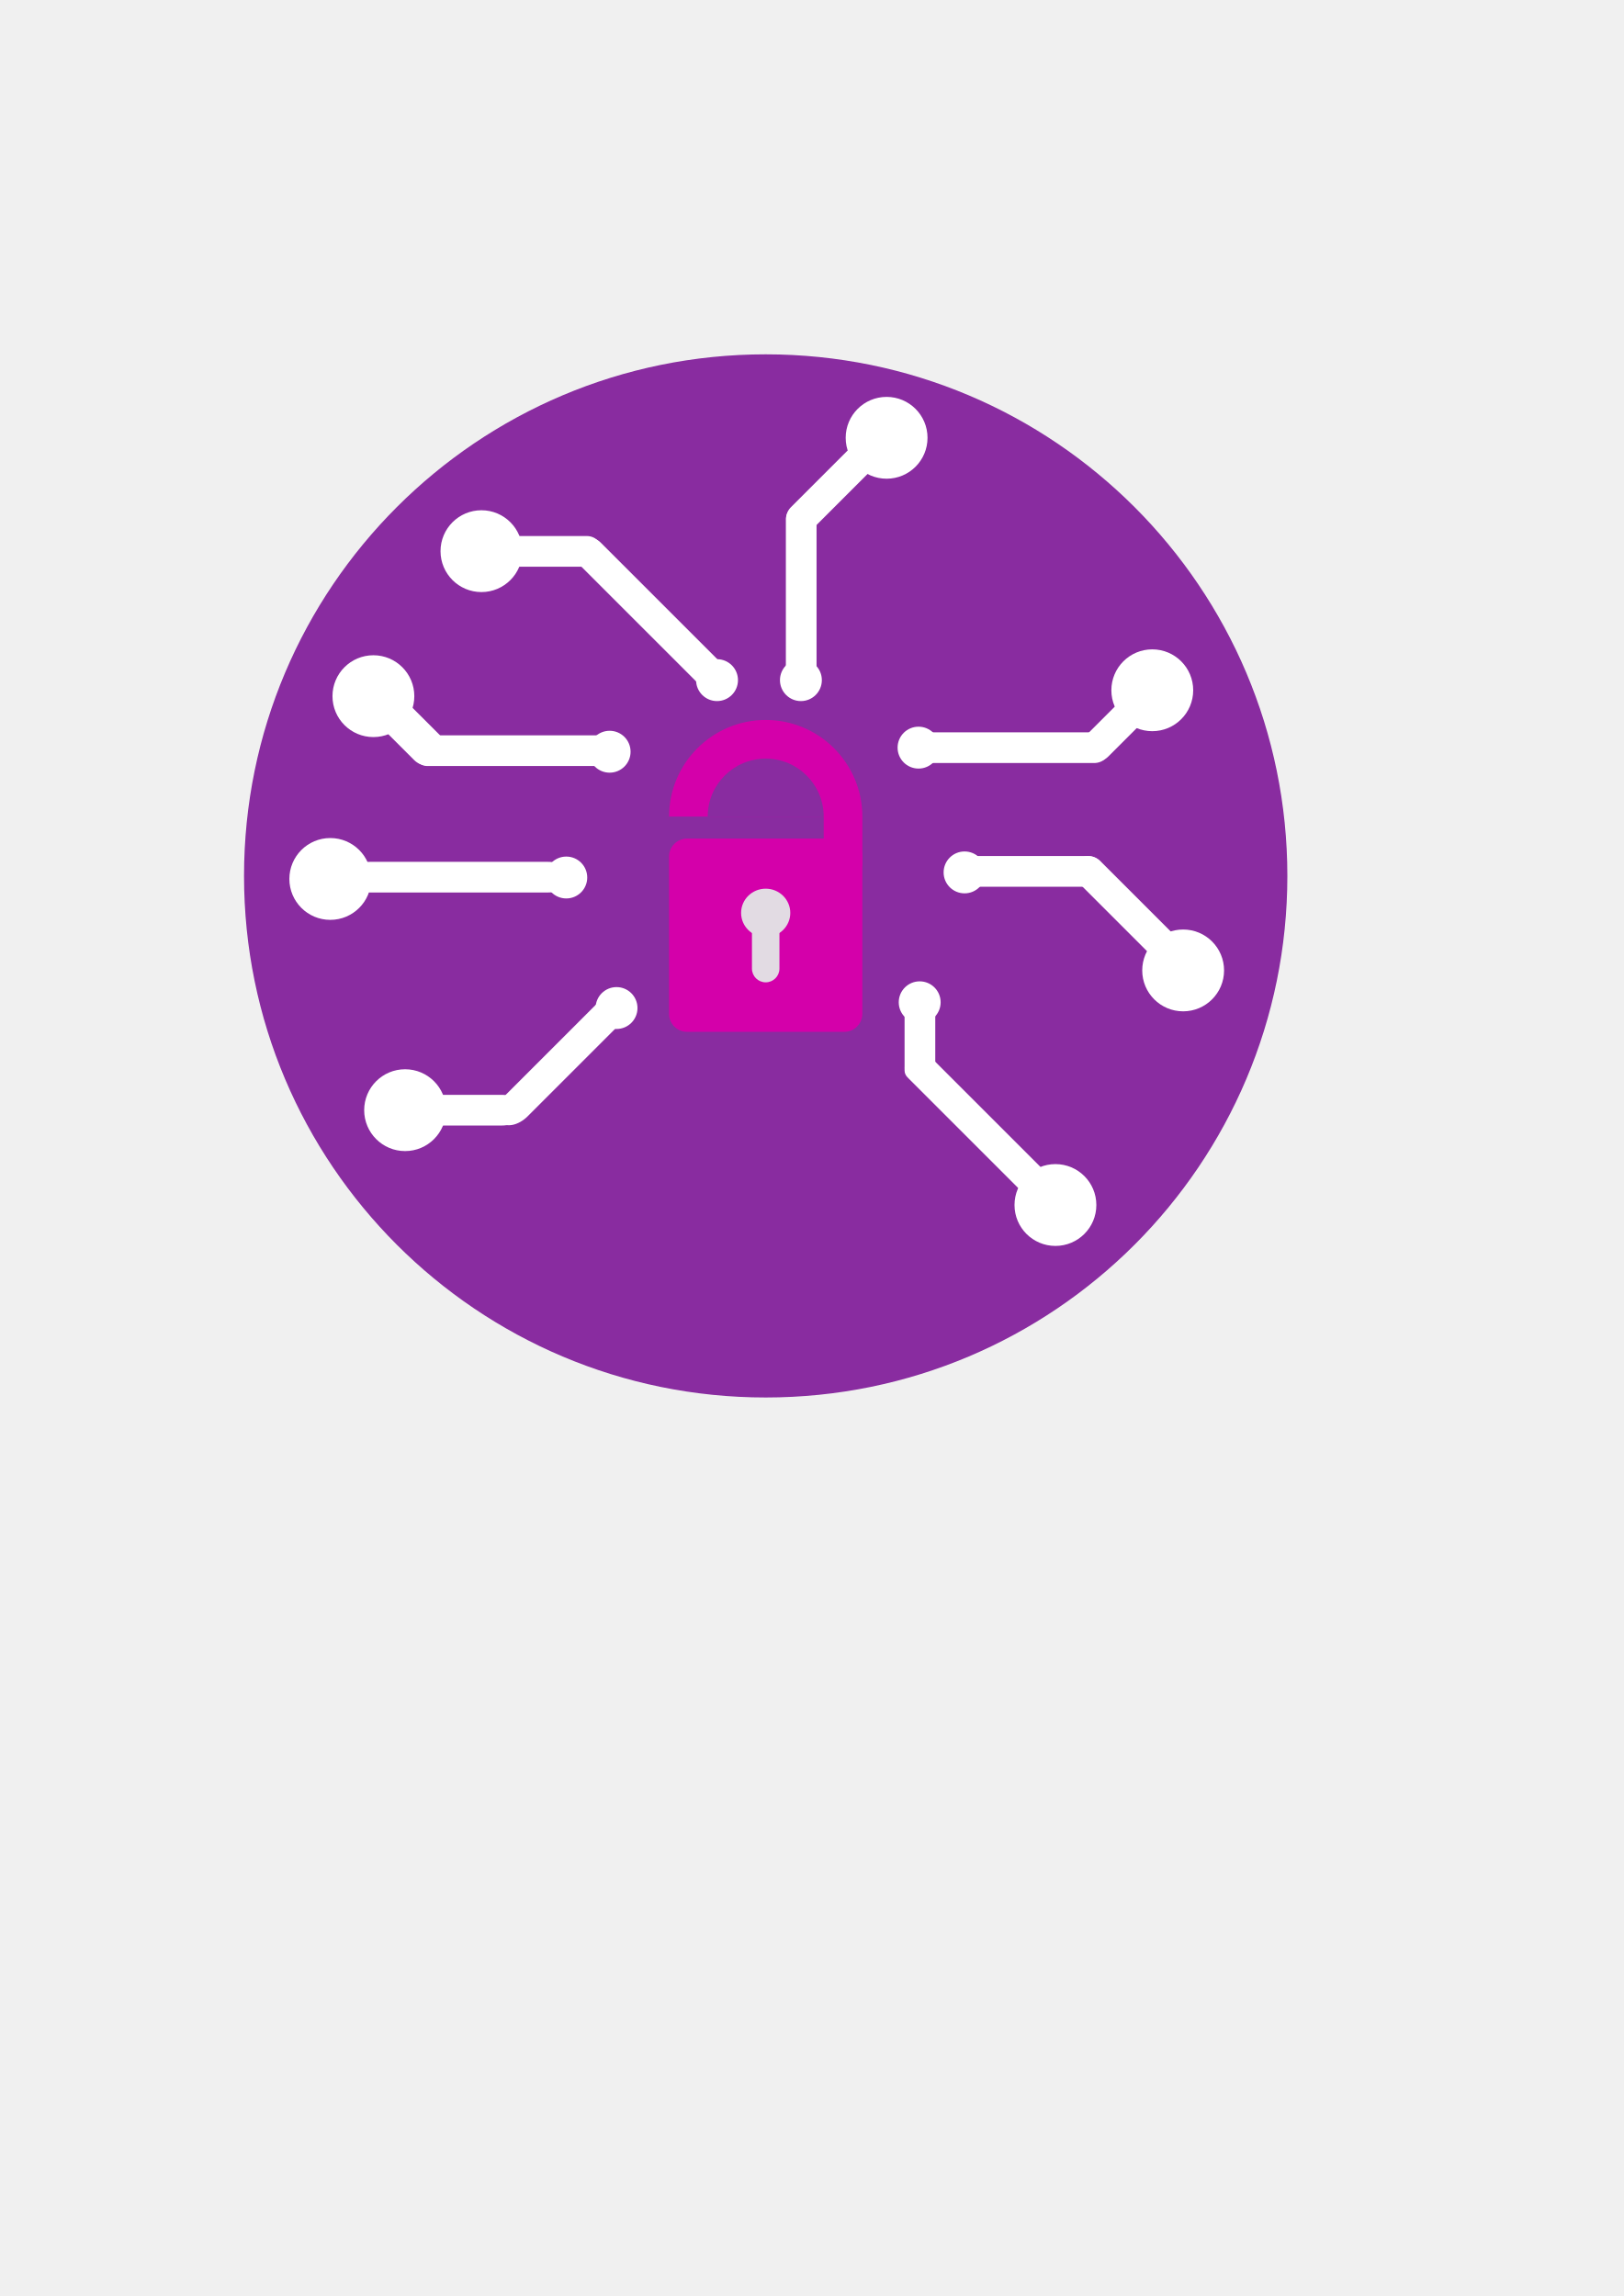
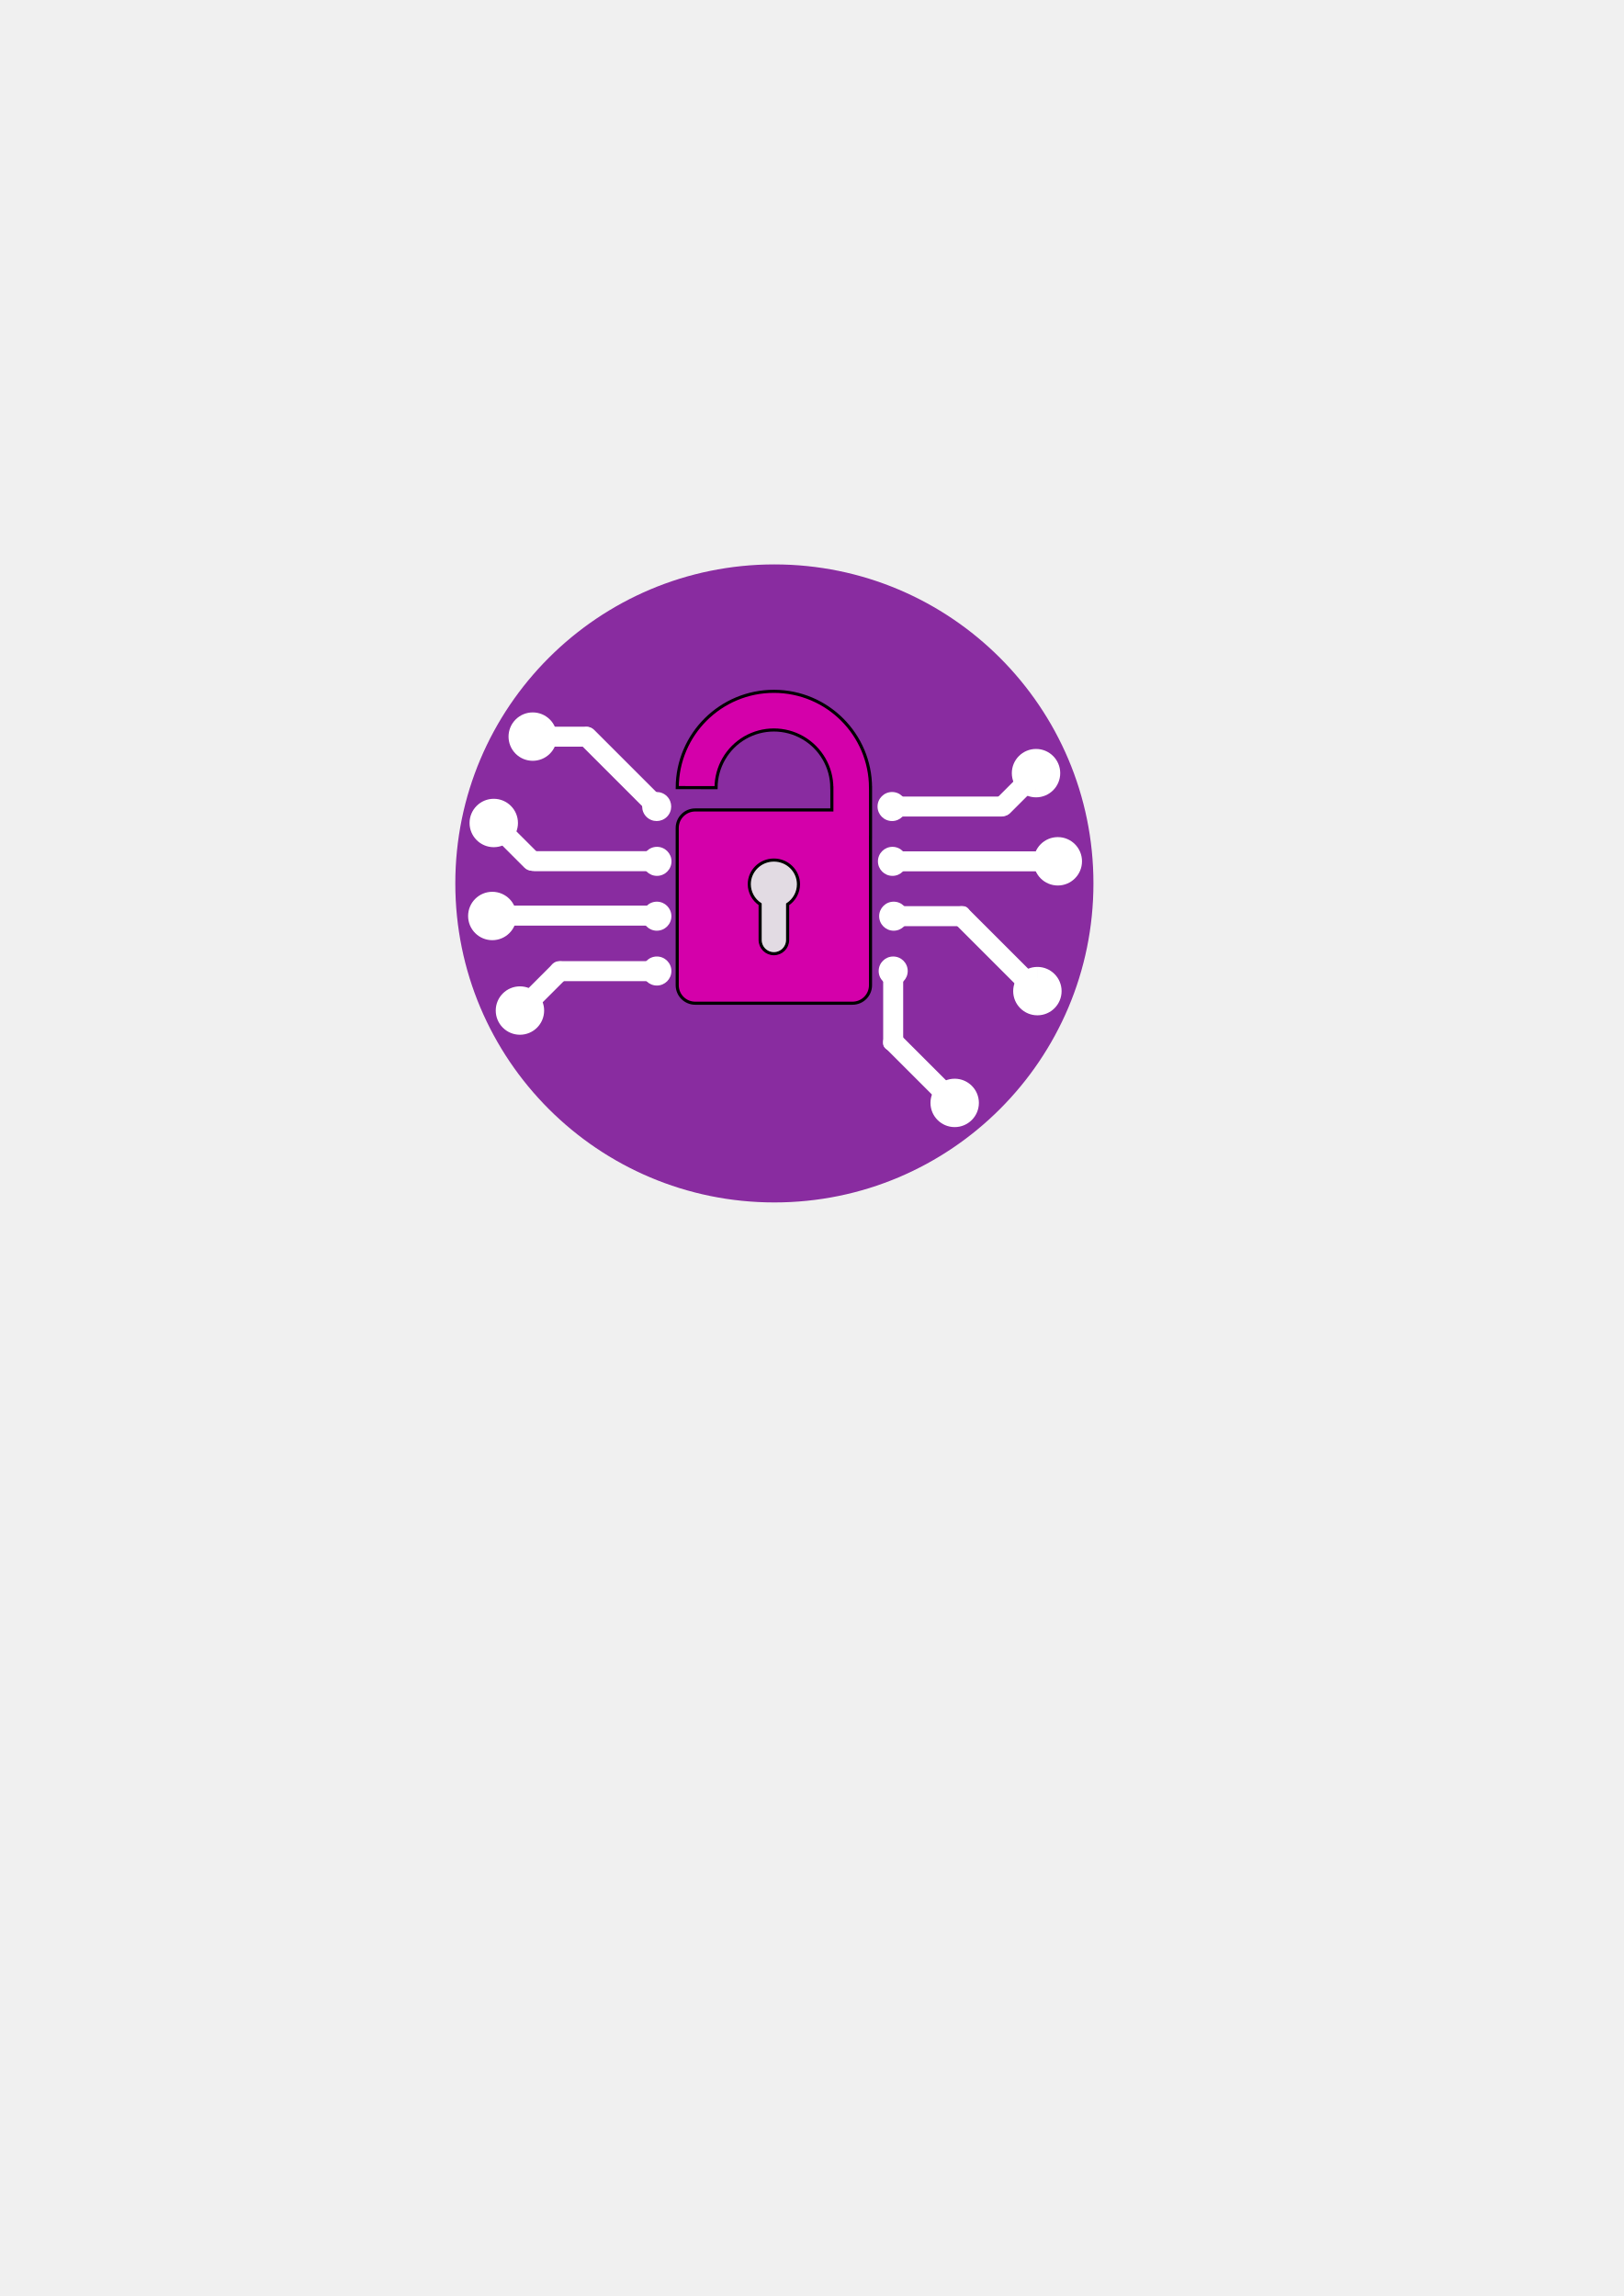
- <svg xmlns="http://www.w3.org/2000/svg" xmlns:ns1="http://www.openswatchbook.org/uri/2009/osb" width="210mm" height="297mm" viewBox="0 0 210 297" version="1.1" id="svg8">
+ <svg xmlns="http://www.w3.org/2000/svg" xmlns:ns1="http://www.openswatchbook.org/uri/2009/osb" id="svg8" version="1.1" viewBox="0 0 210 297" height="297mm" width="210mm">
  <defs id="defs2">
-     <linearGradient id="linearGradient6169" ns1:paint="solid">
-       <stop style="stop-color:#000000;stop-opacity:1;" offset="0" id="stop6167" />
+     <linearGradient ns1:paint="solid" id="linearGradient6169">
+       <stop id="stop6167" offset="0" style="stop-color:#000000;stop-opacity:1;" />
    </linearGradient>
  </defs>
-   <g id="layer1" style="display:inline">
-     <circle id="path3719" cx="99.03" cy="113.304" style="fill:#892ca0;stroke-width:0.265" r="67.469" />
-     <rect style="opacity:1;fill:#ffffff;fill-opacity:1;stroke-width:0.302" id="rect6353" width="13.097" height="4.63" x="96.635" y="27.015" ry="2.315" transform="rotate(45)" />
-     <rect style="opacity:1;fill:#ffffff;fill-opacity:1;stroke-width:0.257" id="rect6368" width="18.785" height="3.969" x="123.99" y="110.733" ry="2.105" />
-     <rect style="opacity:1;fill:#ffffff;fill-opacity:1;stroke-width:0.326" id="rect6370" width="20.472" height="3.969" x="177.277" y="-21.867" ry="2.105" transform="rotate(45)" />
-     <rect style="opacity:1;fill:#ffffff;fill-opacity:1;stroke-width:0.265" id="rect6378" width="15.743" height="3.969" x="23.894" y="118.726" ry="2.051" transform="rotate(-45)" />
-     <rect style="opacity:1;fill:#ffffff;fill-opacity:1;stroke-width:0.265" id="rect6380" width="3.969" height="23.68" x="101.639" y="65.233" ry="1.984" />
+   <g style="display:inline" id="layer1">
+     <circle id="path3719-1" cx="100.153" cy="114.276" style="display:inline;fill:#892ca0;stroke-width:0.144" r="36.761" />
+     <circle r="41.266" style="fill:#892ca0;stroke-width:0.162" cy="114.276" cx="100.153" id="path3719" />
+     <path id="path3613" d="m 134.616,99.393 -0.015,-0.014 c -0.503,-0.503 -1.312,-0.503 -1.815,0 l -3.972,3.972 c -0.503,0.503 -0.503,1.312 0,1.815 l 0.015,0.015 c 0.503,0.503 1.312,0.503 1.815,-1e-5 l 3.972,-3.972 c 0.503,-0.503 0.503,-1.312 0,-1.815 z" style="display:inline;fill:#ffffff;fill-opacity:1;stroke:none;stroke-width:0.083;stroke-linecap:butt;stroke-linejoin:round;stroke-miterlimit:4;stroke-dasharray:none;stroke-opacity:1" />
+     <path id="path3611" d="m 130.907,104.332 c 0,-0.717 -0.638,-1.293 -1.43,-1.293 h -14.212 c -0.793,0 -1.431,0.577 -1.431,1.293 0,0.716 0.638,1.293 1.431,1.293 h 14.212 c 0.792,0 1.43,-0.577 1.43,-1.293 z" style="display:inline;fill:#ffffff;fill-opacity:1;stroke:none;stroke-width:0.083;stroke-linecap:butt;stroke-linejoin:round;stroke-miterlimit:4;stroke-dasharray:none;stroke-opacity:1" />
+     <path d="m 115.375,105.58 a 1.252,1.252 0 0 0 1.252,-1.252 1.252,1.252 0 0 0 -1.252,-1.252 1.252,1.252 0 0 0 -1.252,1.252 1.252,1.252 0 0 0 1.252,1.252 l 2.3e-4,-1.252 z m 0,0.626 a 1.878,1.878 0 0 0 1.878,-1.878 1.878,1.878 0 0 0 -1.878,-1.878 1.878,1.878 0 0 0 -1.878,1.878 1.878,1.878 0 0 0 1.877,1.878 l 3.2e-4,-1.878 z" style="display:inline;fill:#ffffff;fill-opacity:1;stroke:none;stroke-width:0.083;stroke-linecap:butt;stroke-linejoin:round;stroke-miterlimit:4;stroke-dasharray:none;stroke-opacity:1" id="path3607" />
+     <path id="path3605" d="m 133.994,103.141 a 3.13,3.13 0 0 0 3.129,-3.13 3.13,3.13 0 0 0 -3.129,-3.13 3.13,3.13 0 0 0 -3.13,3.129 3.13,3.13 0 0 0 3.129,3.13 l 7.4e-4,-3.13 z" style="display:inline;fill:#ffffff;fill-opacity:1;stroke:none;stroke-width:0.083;stroke-linecap:butt;stroke-linejoin:round;stroke-miterlimit:4;stroke-dasharray:none;stroke-opacity:1" />
+     <path id="path3173-0-2" d="m 133.994,101.263 a 1.252,1.252 0 0 0 1.252,-1.252 1.252,1.252 0 0 0 -1.252,-1.252 1.252,1.252 0 0 0 -1.252,1.252 1.252,1.252 0 0 0 1.252,1.252 l 3.3e-4,-1.252 z" style="display:inline;fill:#ffffff;fill-opacity:1;stroke:none;stroke-width:0.083;stroke-linecap:butt;stroke-linejoin:round;stroke-miterlimit:4;stroke-dasharray:none;stroke-opacity:1" />
+     <path id="path3583" d="m 71.088,125.614 v 0.021 c 0,0.711 0.554,1.283 1.242,1.283 h 12.335 c 0.688,0 1.242,-0.572 1.242,-1.283 v -0.021 c 0,-0.711 -0.554,-1.283 -1.242,-1.283 H 72.329 c -0.688,0 -1.242,0.573 -1.242,1.283 z" style="display:inline;fill:#ffffff;fill-opacity:1;stroke:none;stroke-width:0.083;stroke-linecap:butt;stroke-linejoin:round;stroke-miterlimit:4;stroke-dasharray:none;stroke-opacity:1" />
+     <path id="path3581" d="m 66.386,131.603 0.014,0.015 c 0.503,0.503 1.391,0.424 1.992,-0.177 l 4.747,-4.747 c 0.601,-0.601 0.68,-1.489 0.177,-1.992 l -0.014,-0.015 c -0.503,-0.503 -1.391,-0.424 -1.992,0.177 l -4.747,4.747 c -0.601,0.601 -0.68,1.489 -0.177,1.992 z" style="display:inline;fill:#ffffff;fill-opacity:1;stroke:none;stroke-width:0.105;stroke-linecap:butt;stroke-linejoin:round;stroke-miterlimit:4;stroke-dasharray:none;stroke-opacity:1" />
+     <path d="m 84.955,123.729 a 1.878,1.878 0 0 0 -1.878,1.878 1.878,1.878 0 0 0 1.878,1.878 1.878,1.878 0 0 0 1.878,-1.878 1.878,1.878 0 0 0 -1.877,-1.878 l -3.38e-4,1.878 z m 0,0.626 a 1.252,1.252 0 0 0 -1.252,1.252 1.252,1.252 0 0 0 1.252,1.252 1.252,1.252 0 0 0 1.252,-1.251 1.252,1.252 0 0 0 -1.252,-1.252 l -2.38e-4,1.252 z" style="display:inline;fill:#ffffff;fill-opacity:1;stroke:none;stroke-width:0.083;stroke-linecap:butt;stroke-linejoin:round;stroke-miterlimit:4;stroke-dasharray:none;stroke-opacity:1" id="path3579" />
+     <path id="path3577" d="m 67.246,127.591 a 3.13,3.13 0 0 0 -3.13,3.129 3.13,3.13 0 0 0 3.129,3.13 3.13,3.13 0 0 0 3.13,-3.129 3.13,3.13 0 0 0 -3.129,-3.13 l -6.04e-4,3.13 z" style="display:inline;fill:#ffffff;fill-opacity:1;stroke:none;stroke-width:0.083;stroke-linecap:butt;stroke-linejoin:round;stroke-miterlimit:4;stroke-dasharray:none;stroke-opacity:1" />
+     <path id="path3173-0-2-0" d="m 67.246,129.469 a 1.252,1.252 0 0 0 -1.252,1.252 1.252,1.252 0 0 0 1.252,1.252 1.252,1.252 0 0 0 1.252,-1.252 1.252,1.252 0 0 0 -1.252,-1.252 l -2.59e-4,1.252 z" style="display:inline;fill:#ffffff;fill-opacity:1;stroke:none;stroke-width:0.083;stroke-linecap:butt;stroke-linejoin:round;stroke-miterlimit:4;stroke-dasharray:none;stroke-opacity:1" />
+     <path id="path3304" d="m 125.56,118.503 v 0.02 c 0,0.711 -0.428,1.283 -0.961,1.283 h -9.544 c -0.532,0 -0.961,-0.572 -0.961,-1.283 v -0.02 c 0,-0.711 0.428,-1.283 0.961,-1.283 h 9.544 c 0.532,0 0.961,0.572 0.961,1.283 z" style="display:inline;fill:#ffffff;fill-opacity:1;stroke:none;stroke-width:0.072;stroke-linecap:butt;stroke-linejoin:round;stroke-miterlimit:4;stroke-dasharray:none;stroke-opacity:1" />
+     <path id="path3298" d="m 134.17,125.076 a 3.13,3.13 0 0 1 3.13,3.13 3.13,3.13 0 0 1 -3.13,3.13 3.13,3.13 0 0 1 -3.13,-3.129 3.13,3.13 0 0 1 3.129,-3.13 l 3e-4,3.13 z" style="display:inline;fill:#ffffff;fill-opacity:1;stroke:none;stroke-width:0.083;stroke-linecap:butt;stroke-linejoin:round;stroke-miterlimit:4;stroke-dasharray:none;stroke-opacity:1" />
+     <path style="display:inline;fill:#ffffff;fill-opacity:1;stroke:none;stroke-width:0.085;stroke-linecap:butt;stroke-linejoin:round;stroke-miterlimit:4;stroke-dasharray:none;stroke-opacity:1" d="m 134.694,128.84 -0.015,0.015 c -0.503,0.503 -1.328,0.487 -1.85,-0.036 l -9.361,-9.36 c -0.522,-0.522 -0.538,-1.347 -0.035,-1.85 l 0.015,-0.015 c 0.503,-0.503 1.328,-0.487 1.85,0.036 l 9.361,9.361 c 0.522,0.522 0.538,1.347 0.036,1.85 z" id="path3304-8" />
+     <path d="m 114.331,118.514 a 1.252,1.252 0 0 1 1.252,-1.252 1.252,1.252 0 0 1 1.252,1.252 1.252,1.252 0 0 1 -1.252,1.252 1.252,1.252 0 0 1 -1.252,-1.252 l 1.252,-2.4e-4 z m 1.252,-1.878 a 1.878,1.878 0 0 1 1.878,1.878 1.878,1.878 0 0 1 -1.878,1.878 1.878,1.878 0 0 1 -1.878,-1.878 1.878,1.878 0 0 1 1.877,-1.878 l 4.1e-4,1.878 z" style="display:inline;fill:#ffffff;fill-opacity:1;stroke:none;stroke-width:0.083;stroke-linecap:butt;stroke-linejoin:round;stroke-miterlimit:4;stroke-dasharray:none;stroke-opacity:1" id="path3173-0-9" />
+     <path d="m 132.918,128.205 a 1.252,1.252 0 0 1 1.252,-1.252 1.252,1.252 0 0 1 1.252,1.252 1.252,1.252 0 0 1 -1.252,1.252 1.252,1.252 0 0 1 -1.252,-1.252 l 1.252,-2.4e-4 z" id="path3173-0-7" style="display:inline;fill:#ffffff;fill-opacity:1;stroke:none;stroke-width:0.083;stroke-linecap:butt;stroke-linejoin:round;stroke-miterlimit:4;stroke-dasharray:none;stroke-opacity:1" />
+     <path id="path3571" d="m 62.499,118.449 v -0.02 c 0,-0.711 0.887,-1.283 1.989,-1.283 h 19.761 c 1.102,0 1.989,0.572 1.989,1.283 v 0.02 c 0,0.711 -0.887,1.283 -1.989,1.283 H 64.488 c -1.102,0 -1.989,-0.572 -1.989,-1.283 z" style="display:inline;fill:#ffffff;fill-opacity:1;stroke:none;stroke-width:0.082;stroke-linecap:butt;stroke-linejoin:round;stroke-miterlimit:4;stroke-dasharray:none;stroke-opacity:1" />
+     <path d="m 84.955,120.392 a 1.878,1.878 0 0 1 -1.878,-1.878 1.878,1.878 0 0 1 1.878,-1.878 1.878,1.878 0 0 1 1.878,1.877 1.878,1.878 0 0 1 -1.877,1.878 l -3.41e-4,-1.878 z m 0,-0.626 a 1.252,1.252 0 0 1 -1.252,-1.252 1.252,1.252 0 0 1 1.252,-1.252 1.252,1.252 0 0 1 1.252,1.252 1.252,1.252 0 0 1 -1.252,1.252 l -2.38e-4,-1.252 z" style="display:inline;fill:#ffffff;fill-opacity:1;stroke:none;stroke-width:0.083;stroke-linecap:butt;stroke-linejoin:round;stroke-miterlimit:4;stroke-dasharray:none;stroke-opacity:1" id="path3569" />
+     <path id="path3567" d="m 63.672,121.618 a 3.13,3.13 0 0 1 -3.13,-3.129 3.13,3.13 0 0 1 3.129,-3.13 3.13,3.13 0 0 1 3.13,3.129 3.13,3.13 0 0 1 -3.129,3.13 l -6.37e-4,-3.13 z" style="display:inline;fill:#ffffff;fill-opacity:1;stroke:none;stroke-width:0.083;stroke-linecap:butt;stroke-linejoin:round;stroke-miterlimit:4;stroke-dasharray:none;stroke-opacity:1" />
+     <path id="path3173-0-2-0-9" d="m 63.672,119.74 a 1.252,1.252 0 0 1 -1.252,-1.252 1.252,1.252 0 0 1 1.252,-1.252 1.252,1.252 0 0 1 1.252,1.252 1.252,1.252 0 0 1 -1.252,1.252 l -1.82e-4,-1.252 z" style="display:inline;fill:#ffffff;fill-opacity:1;stroke:none;stroke-width:0.083;stroke-linecap:butt;stroke-linejoin:round;stroke-miterlimit:4;stroke-dasharray:none;stroke-opacity:1" />
+     <path id="path3561" d="m 67.569,111.408 v -0.02 c 0,-0.711 0.697,-1.283 1.563,-1.283 h 15.526 c 0.866,0 1.563,0.572 1.563,1.283 v 0.02 c 0,0.711 -0.697,1.283 -1.563,1.283 H 69.132 c -0.866,0 -1.563,-0.573 -1.563,-1.283 z" style="display:inline;fill:#ffffff;fill-opacity:1;stroke:none;stroke-width:0.083;stroke-linecap:butt;stroke-linejoin:round;stroke-miterlimit:4;stroke-dasharray:none;stroke-opacity:1" />
+     <path id="path3559" d="m 63.86,106.458 0.014,-0.014 c 0.503,-0.503 1.312,-0.503 1.815,0 l 3.972,3.972 c 0.503,0.503 0.503,1.312 0,1.815 l -0.014,0.014 c -0.503,0.503 -1.312,0.503 -1.815,0 l -3.972,-3.972 c -0.503,-0.503 -0.503,-1.312 0,-1.815 z" style="display:inline;fill:#ffffff;fill-opacity:1;stroke:none;stroke-width:0.083;stroke-linecap:butt;stroke-linejoin:round;stroke-miterlimit:4;stroke-dasharray:none;stroke-opacity:1" />
+     <path d="m 84.968,113.299 a 1.878,1.878 0 0 1 -1.878,-1.878 1.878,1.878 0 0 1 1.878,-1.878 1.878,1.878 0 0 1 1.878,1.878 1.878,1.878 0 0 1 -1.877,1.878 l -3.85e-4,-1.878 z m 0,-0.626 a 1.252,1.252 0 0 1 -1.252,-1.252 1.252,1.252 0 0 1 1.252,-1.252 1.252,1.252 0 0 1 1.252,1.252 1.252,1.252 0 0 1 -1.252,1.252 l -2.36e-4,-1.252 z" style="display:inline;fill:#ffffff;fill-opacity:1;stroke:none;stroke-width:0.083;stroke-linecap:butt;stroke-linejoin:round;stroke-miterlimit:4;stroke-dasharray:none;stroke-opacity:1" id="path3557" />
+     <path id="path3555" d="m 63.86,109.588 a 3.13,3.13 0 0 1 -3.13,-3.13 3.13,3.13 0 0 1 3.129,-3.13 3.13,3.13 0 0 1 3.13,3.129 3.13,3.13 0 0 1 -3.129,3.13 l -6.61e-4,-3.13 z" style="display:inline;fill:#ffffff;fill-opacity:1;stroke:none;stroke-width:0.083;stroke-linecap:butt;stroke-linejoin:round;stroke-miterlimit:4;stroke-dasharray:none;stroke-opacity:1" />
+     <path id="path3173-0-2-0-4" d="m 63.86,107.71 a 1.252,1.252 0 0 1 -1.252,-1.252 1.252,1.252 0 0 1 1.252,-1.252 1.252,1.252 0 0 1 1.252,1.252 1.252,1.252 0 0 1 -1.252,1.252 l -1.59e-4,-1.252 z" style="display:inline;fill:#ffffff;fill-opacity:1;stroke:none;stroke-width:0.083;stroke-linecap:butt;stroke-linejoin:round;stroke-miterlimit:4;stroke-dasharray:none;stroke-opacity:1" />
+     <path id="path3621" d="m 137.939,111.427 v -0.02 c 0,-0.711 -0.89,-1.283 -1.995,-1.283 h -19.814 c -1.105,0 -1.995,0.572 -1.995,1.283 v 0.02 c 0,0.711 0.89,1.283 1.995,1.283 h 19.814 c 1.105,0 1.995,-0.573 1.995,-1.283 z" style="display:inline;fill:#ffffff;fill-opacity:1;stroke:none;stroke-width:0.082;stroke-linecap:butt;stroke-linejoin:round;stroke-miterlimit:4;stroke-dasharray:none;stroke-opacity:1" />
+     <path d="m 115.426,113.299 a 1.878,1.878 0 0 0 1.878,-1.878 1.878,1.878 0 0 0 -1.878,-1.878 1.878,1.878 0 0 0 -1.878,1.877 1.878,1.878 0 0 0 1.877,1.878 l 3.8e-4,-1.878 z m 0,-0.626 a 1.252,1.252 0 0 0 1.252,-1.252 1.252,1.252 0 0 0 -1.252,-1.252 1.252,1.252 0 0 0 -1.252,1.251 1.252,1.252 0 0 0 1.252,1.252 l 1.2e-4,-1.252 z" style="display:inline;fill:#ffffff;fill-opacity:1;stroke:none;stroke-width:0.083;stroke-linecap:butt;stroke-linejoin:round;stroke-miterlimit:4;stroke-dasharray:none;stroke-opacity:1" id="path3619" />
+     <path id="path3617" d="m 136.81,114.544 a 3.13,3.13 0 0 0 3.13,-3.13 3.13,3.13 0 0 0 -3.129,-3.13 3.13,3.13 0 0 0 -3.13,3.13 3.13,3.13 0 0 0 3.129,3.13 l 6.1e-4,-3.13 z" style="display:inline;fill:#ffffff;fill-opacity:1;stroke:none;stroke-width:0.083;stroke-linecap:butt;stroke-linejoin:round;stroke-miterlimit:4;stroke-dasharray:none;stroke-opacity:1" />
+     <path id="path3173-0-2-0-9-1" d="m 136.81,112.666 a 1.252,1.252 0 0 0 1.252,-1.252 1.252,1.252 0 0 0 -1.252,-1.252 1.252,1.252 0 0 0 -1.252,1.252 1.252,1.252 0 0 0 1.252,1.252 l 1.7e-4,-1.252 z" style="display:inline;fill:#ffffff;fill-opacity:1;stroke:none;stroke-width:0.083;stroke-linecap:butt;stroke-linejoin:round;stroke-miterlimit:4;stroke-dasharray:none;stroke-opacity:1" />
  </g>
-   <g id="layer3" style="display:inline">
-     <circle style="display:inline;fill:#ffffff;stroke-width:0.265" id="path3721" cx="62.267" cy="71.296" r="5.292" />
-     <circle style="display:inline;fill:#ffffff;stroke-width:0.265" id="path3721-1" cx="48.293" cy="90.052" r="5.292" />
-     <circle style="display:inline;fill:#ffffff;stroke-width:0.265" id="path3721-5" cx="42.717" cy="113.697" r="5.292" />
-     <circle style="display:inline;fill:#ffffff;stroke-width:0.265" id="path3721-8" cx="52.393" cy="143.606" r="5.292" />
-     <circle style="display:inline;fill:#ffffff;stroke-width:0.265" id="path3721-7" cx="136.503" cy="155.875" r="5.292" />
-     <circle style="display:inline;fill:#ffffff;stroke-width:0.265" id="path3721-51" cx="153.021" cy="125.529" r="5.292" />
-     <circle style="display:inline;fill:#ffffff;stroke-width:0.265" id="path3721-53" cx="149.029" cy="89.29" r="5.292" />
-     <circle style="display:inline;fill:#ffffff;stroke-width:0.265" id="path3721-86" cx="114.668" cy="56.632" r="5.292" />
-     <rect style="display:inline;opacity:1;fill:#ffffff;fill-opacity:1;stroke-width:0.265" id="rect6254" width="3.969" height="16.744" x="69.34" y="-77.896" ry="1.984" transform="rotate(90)" />
-     <rect style="display:inline;opacity:1;fill:#ffffff;fill-opacity:1;stroke-width:0.315" id="rect6252" width="3.969" height="27.037" x="1.337" y="102.666" ry="1.874" transform="rotate(-45)" />
-     <circle style="display:inline;fill:#ffffff;stroke-width:0.135" id="path3721-86-5" cx="92.736" cy="87.979" r="2.709" />
-     <circle style="display:inline;fill:#ffffff;stroke-width:0.135" id="path3721-86-5-7" cx="73.24" cy="113.511" r="2.709" />
-     <circle style="display:inline;fill:#ffffff;stroke-width:0.135" id="path3721-86-5-7-1" cx="78.846" cy="97.24" r="2.709" />
-     <circle style="display:inline;fill:#ffffff;stroke-width:0.135" id="path3721-86-5-7-3" cx="79.739" cy="130.395" r="2.709" />
-     <circle style="display:inline;fill:#ffffff;stroke-width:0.135" id="path3721-86-5-7-8" cx="118.947" cy="129.651" r="2.709" />
-     <circle style="display:inline;fill:#ffffff;stroke-width:0.135" id="path3721-86-5-7-13" cx="124.751" cy="112.85" r="2.709" />
-     <circle style="display:inline;fill:#ffffff;stroke-width:0.135" id="path3721-86-5-7-7" cx="118.798" cy="96.71" r="2.709" />
-     <circle style="display:inline;fill:#ffffff;stroke-width:0.135" id="path3721-86-5-7-2" cx="103.584" cy="87.979" r="2.709" />
-     <rect style="display:inline;opacity:1;fill:#ffffff;fill-opacity:1;stroke-width:0.354" id="rect6254-8" width="3.969" height="29.934" x="111.482" y="-74.321" ry="3.547" transform="rotate(90)" />
-     <rect style="display:inline;opacity:1;fill:#ffffff;fill-opacity:1;stroke-width:0.276" id="rect6357" width="25.731" height="3.969" x="53.412" y="95.122" ry="1.885" />
-     <rect style="opacity:1;fill:#ffffff;fill-opacity:1;stroke-width:0.203" id="rect6360" width="16.651" height="3.969" x="51.262" y="141.623" ry="3.04" />
-     <rect style="opacity:1;fill:#ffffff;fill-opacity:1;stroke-width:0.349" id="rect6362" width="23.386" height="3.969" x="33.496" y="-150.361" ry="3.04" transform="rotate(135)" />
-     <rect style="opacity:1;fill:#ffffff;fill-opacity:1;stroke-width:0.357" id="rect6364" width="30.028" height="3.969" x="179.833" y="11.582" ry="2.105" transform="rotate(45)" />
-     <rect style="opacity:1;fill:#ffffff;fill-opacity:1;stroke-width:0.201" id="rect6366" width="3.969" height="11.038" x="116.992" y="128.64" ry="1.212" />
-     <rect style="opacity:1;fill:#ffffff;fill-opacity:1;stroke-width:0.265" id="rect6372" width="14.023" height="3.969" x="30.091" y="166.586" ry="2.105" transform="rotate(-45)" />
-     <rect style="opacity:1;fill:#ffffff;fill-opacity:1;stroke-width:0.294" id="rect6374" width="25.992" height="3.969" x="117.615" y="94.734" ry="2.105" />
+   <g style="display:inline" id="layer3">
+     <path id="path3499" d="m 115.508,135.975 h 0.021 c 0.711,0 1.283,-0.428 1.283,-0.961 v -9.544 c 0,-0.532 -0.572,-0.961 -1.283,-0.961 h -0.021 c -0.711,0 -1.283,0.428 -1.283,0.961 v 9.544 c 0,0.533 0.573,0.961 1.283,0.961 z" style="display:inline;fill:#ffffff;fill-opacity:1;stroke:none;stroke-width:0.083;stroke-linecap:butt;stroke-linejoin:round;stroke-miterlimit:4;stroke-dasharray:none;stroke-opacity:1" />
+     <path id="path3495" d="m 120.343,142.666 a 3.13,3.13 0 0 0 3.13,3.13 3.13,3.13 0 0 0 3.13,-3.129 3.13,3.13 0 0 0 -3.13,-3.13 3.13,3.13 0 0 0 -3.13,3.129 l 3.13,6.5e-4 z" style="display:inline;fill:#ffffff;fill-opacity:1;stroke:none;stroke-width:0.083;stroke-linecap:butt;stroke-linejoin:round;stroke-miterlimit:4;stroke-dasharray:none;stroke-opacity:1" />
+     <path id="path3493" d="m 114.648,133.855 -0.015,0.015 c -0.503,0.503 -0.564,1.251 -0.137,1.678 l 7.655,7.655 c 0.427,0.427 1.175,0.366 1.678,-0.137 l 0.015,-0.015 c 0.503,-0.503 0.564,-1.251 0.137,-1.678 l -7.655,-7.655 c -0.427,-0.427 -1.175,-0.366 -1.678,0.137 z" style="display:inline;fill:#ffffff;fill-opacity:1;stroke:none;stroke-width:0.069;stroke-linecap:butt;stroke-linejoin:round;stroke-miterlimit:4;stroke-dasharray:none;stroke-opacity:1" />
+     <path d="m 115.521,124.355 a 1.252,1.252 0 0 0 -1.252,1.252 1.252,1.252 0 0 0 1.252,1.252 1.252,1.252 0 0 0 1.252,-1.252 1.252,1.252 0 0 0 -1.252,-1.252 l -2.8e-4,1.252 z m -1.878,1.252 a 1.878,1.878 0 0 0 1.878,1.878 1.878,1.878 0 0 0 1.878,-1.878 1.878,1.878 0 0 0 -1.877,-1.878 1.878,1.878 0 0 0 -1.878,1.877 l 1.878,4.9e-4 z" style="display:inline;fill:#ffffff;fill-opacity:1;stroke:none;stroke-width:0.083;stroke-linecap:butt;stroke-linejoin:round;stroke-miterlimit:4;stroke-dasharray:none;stroke-opacity:1" id="path3491" />
+     <path id="path3173-0-7-3" d="m 123.473,141.414 a 1.252,1.252 0 0 0 -1.252,1.252 1.252,1.252 0 0 0 1.252,1.252 1.252,1.252 0 0 0 1.252,-1.252 1.252,1.252 0 0 0 -1.252,-1.252 l -2e-4,1.252 z" style="display:inline;fill:#ffffff;fill-opacity:1;stroke:none;stroke-width:0.083;stroke-linecap:butt;stroke-linejoin:round;stroke-miterlimit:4;stroke-dasharray:none;stroke-opacity:1" />
+     <path id="path3597" d="m 75.024,94.407 -0.014,0.014 c -0.503,0.503 -0.503,1.312 10e-7,1.815 l 9.014,9.014 c 0.503,0.503 1.312,0.503 1.815,0 l 0.014,-0.015 c 0.503,-0.503 0.503,-1.312 0,-1.815 l -9.014,-9.013 c -0.503,-0.503 -1.312,-0.503 -1.815,10e-7 z" style="display:inline;fill:#ffffff;fill-opacity:1;stroke:none;stroke-width:0.083;stroke-linecap:butt;stroke-linejoin:round;stroke-miterlimit:4;stroke-dasharray:none;stroke-opacity:1" />
+     <path id="path3595" d="m 68.901,95.284 -2.2e-5,0.02 c -7e-6,0.711 0.572,1.283 1.283,1.283 h 5.617 c 0.711,0 1.283,-0.572 1.283,-1.283 l 1.4e-5,-0.02 c 2e-6,-0.711 -0.572,-1.283 -1.283,-1.283 h -5.617 c -0.711,0 -1.283,0.572 -1.283,1.283 z" style="display:inline;fill:#ffffff;fill-opacity:1;stroke:none;stroke-width:0.083;stroke-linecap:butt;stroke-linejoin:round;stroke-miterlimit:4;stroke-dasharray:none;stroke-opacity:1" />
+     <path d="m 85.816,103.443 a 1.252,1.252 0 0 0 -1.77,-6e-5 1.252,1.252 0 0 0 -1.1e-4,1.771 1.252,1.252 0 0 0 1.77,2e-4 1.252,1.252 0 0 0 2.9e-4,-1.77 l -0.885,0.885 z m 0.443,-0.443 a 1.878,1.878 0 0 0 -2.656,-5e-5 1.878,1.878 0 0 0 -1.96e-4,2.656 1.878,1.878 0 0 0 2.656,2.4e-4 1.878,1.878 0 0 0 4.57e-4,-2.656 l -1.328,1.328 z" style="display:inline;fill:#ffffff;fill-opacity:1;stroke:none;stroke-width:0.083;stroke-linecap:butt;stroke-linejoin:round;stroke-miterlimit:4;stroke-dasharray:none;stroke-opacity:1" id="path3591" />
+     <path id="path3589" d="m 71.114,93.071 a 3.13,3.13 0 0 0 -4.426,-7e-5 3.13,3.13 0 0 0 -3.35e-4,4.426 3.13,3.13 0 0 0 4.426,5e-4 3.13,3.13 0 0 0 0.002,-4.426 l -2.214,2.213 z" style="display:inline;fill:#ffffff;fill-opacity:1;stroke:none;stroke-width:0.083;stroke-linecap:butt;stroke-linejoin:round;stroke-miterlimit:4;stroke-dasharray:none;stroke-opacity:1" />
+     <path id="path3173-0-2-3" d="m 69.786,94.399 a 1.252,1.252 0 0 0 -1.77,-2.9e-5 1.252,1.252 0 0 0 -1.08e-4,1.77 1.252,1.252 0 0 0 1.77,2.1e-4 1.252,1.252 0 0 0 2.71e-4,-1.77 l -0.885,0.885 z" style="display:inline;fill:#ffffff;fill-opacity:1;stroke:none;stroke-width:0.083;stroke-linecap:butt;stroke-linejoin:round;stroke-miterlimit:4;stroke-dasharray:none;stroke-opacity:1" />
  </g>
-   <g id="layer2" style="display:inline;opacity:1">
-     <g id="g6246" transform="translate(1.071659,-1.596999)">
-       <g id="g6236">
-         <path style="opacity:1;fill:#d400aa;fill-opacity:1;stroke-width:0.203" id="path6189" d="m 110.46,-107.228 a 12.5,12.5 0 0 1 -12.499,12.5 12.5,12.5 0 0 1 -12.501,-12.498" transform="scale(1,-1)" />
-         <rect style="opacity:1;fill:#d400aa;fill-opacity:1;stroke-width:0.286" id="rect6191" width="25" height="25" x="85.457" y="110.072" ry="2.333" />
-         <path style="display:inline;opacity:1;fill:#892ca0;fill-opacity:1;stroke-width:0.122" id="path6189-4" d="m 105.46,-107.228 a 7.5,7.5 0 0 1 -7.499,7.5 7.5,7.5 0 0 1 -7.501,-7.499" transform="scale(1,-1)" />
-         <rect style="opacity:1;fill:#d400aa;fill-opacity:1;stroke-width:0.522" id="rect6216" width="5" height="6.398" x="105.46" y="107.199" />
-       </g>
-       <g transform="translate(-0.07595479,-0.9354425)" id="g6230">
-         <ellipse style="opacity:1;fill:#e2dbe3;fill-opacity:1;stroke-width:0.265" id="path6224" cx="98.034" cy="120.622" rx="3.181" ry="3.134" />
-         <rect style="opacity:1;fill:#e2dbe3;fill-opacity:1;stroke-width:0.265" id="rect6226" width="3.555" height="8.232" x="96.257" y="121.371" ry="1.777" />
+   <g style="display:inline;opacity:1" id="layer2">
+     <g transform="translate(2.129618,-5.300481)" id="g6246">
+       <g id="g6230" transform="translate(-0.07595479,-0.9354425)">
+         <g id="g1094">
+           <path transform="matrix(0.2645833,0,0,0.2645833,-0.9957047,2.532441)" d="m 374.383,351.99 c -26.057,-0.05 -47.234,21.006 -47.334,47.062 l 18.982,0.037 c 0.034,-10.058 5.395,-19.345 14.088,-24.404 8.771,-5.064 19.577,-5.064 28.348,0 8.75,5.063 14.142,14.402 14.15,24.512 h 0.021 v 10.787 h -66.783 c -4.885,0 -8.818,3.933 -8.818,8.818 v 76.852 c 0,4.885 3.933,8.818 8.818,8.818 h 76.852 c 4.885,0 8.818,-3.933 8.818,-8.818 v -72.35 h 0.012 v -24.07 -0.109 h -0.002 c -0.059,-26.007 -21.132,-47.085 -47.152,-47.135 z" style="display:inline;opacity:1;fill:#d400aa;fill-opacity:1;stroke:#000000;stroke-width:1.512;stroke-miterlimit:4;stroke-dasharray:none;stroke-opacity:1" id="path6189" />
+           <path transform="matrix(0.2645833,0,0,0.2645833,-0.9957047,2.532441)" d="m 374.287,434.479 a 12.021,11.844 0 0 0 -12.021,11.846 12.021,11.844 0 0 0 5.303,9.74 v 17.482 c 0,3.721 2.997,6.717 6.719,6.717 3.721,0 6.717,-2.995 6.717,-6.717 v -17.408 a 12.021,11.844 0 0 0 5.305,-9.814 12.021,11.844 0 0 0 -12.021,-11.846 z" style="opacity:1;fill:#e2dbe3;fill-opacity:1;stroke:#000000;stroke-width:1.512;stroke-miterlimit:4;stroke-dasharray:none;stroke-opacity:1" id="path6224" />
+         </g>
      </g>
    </g>
  </g>
</svg>
